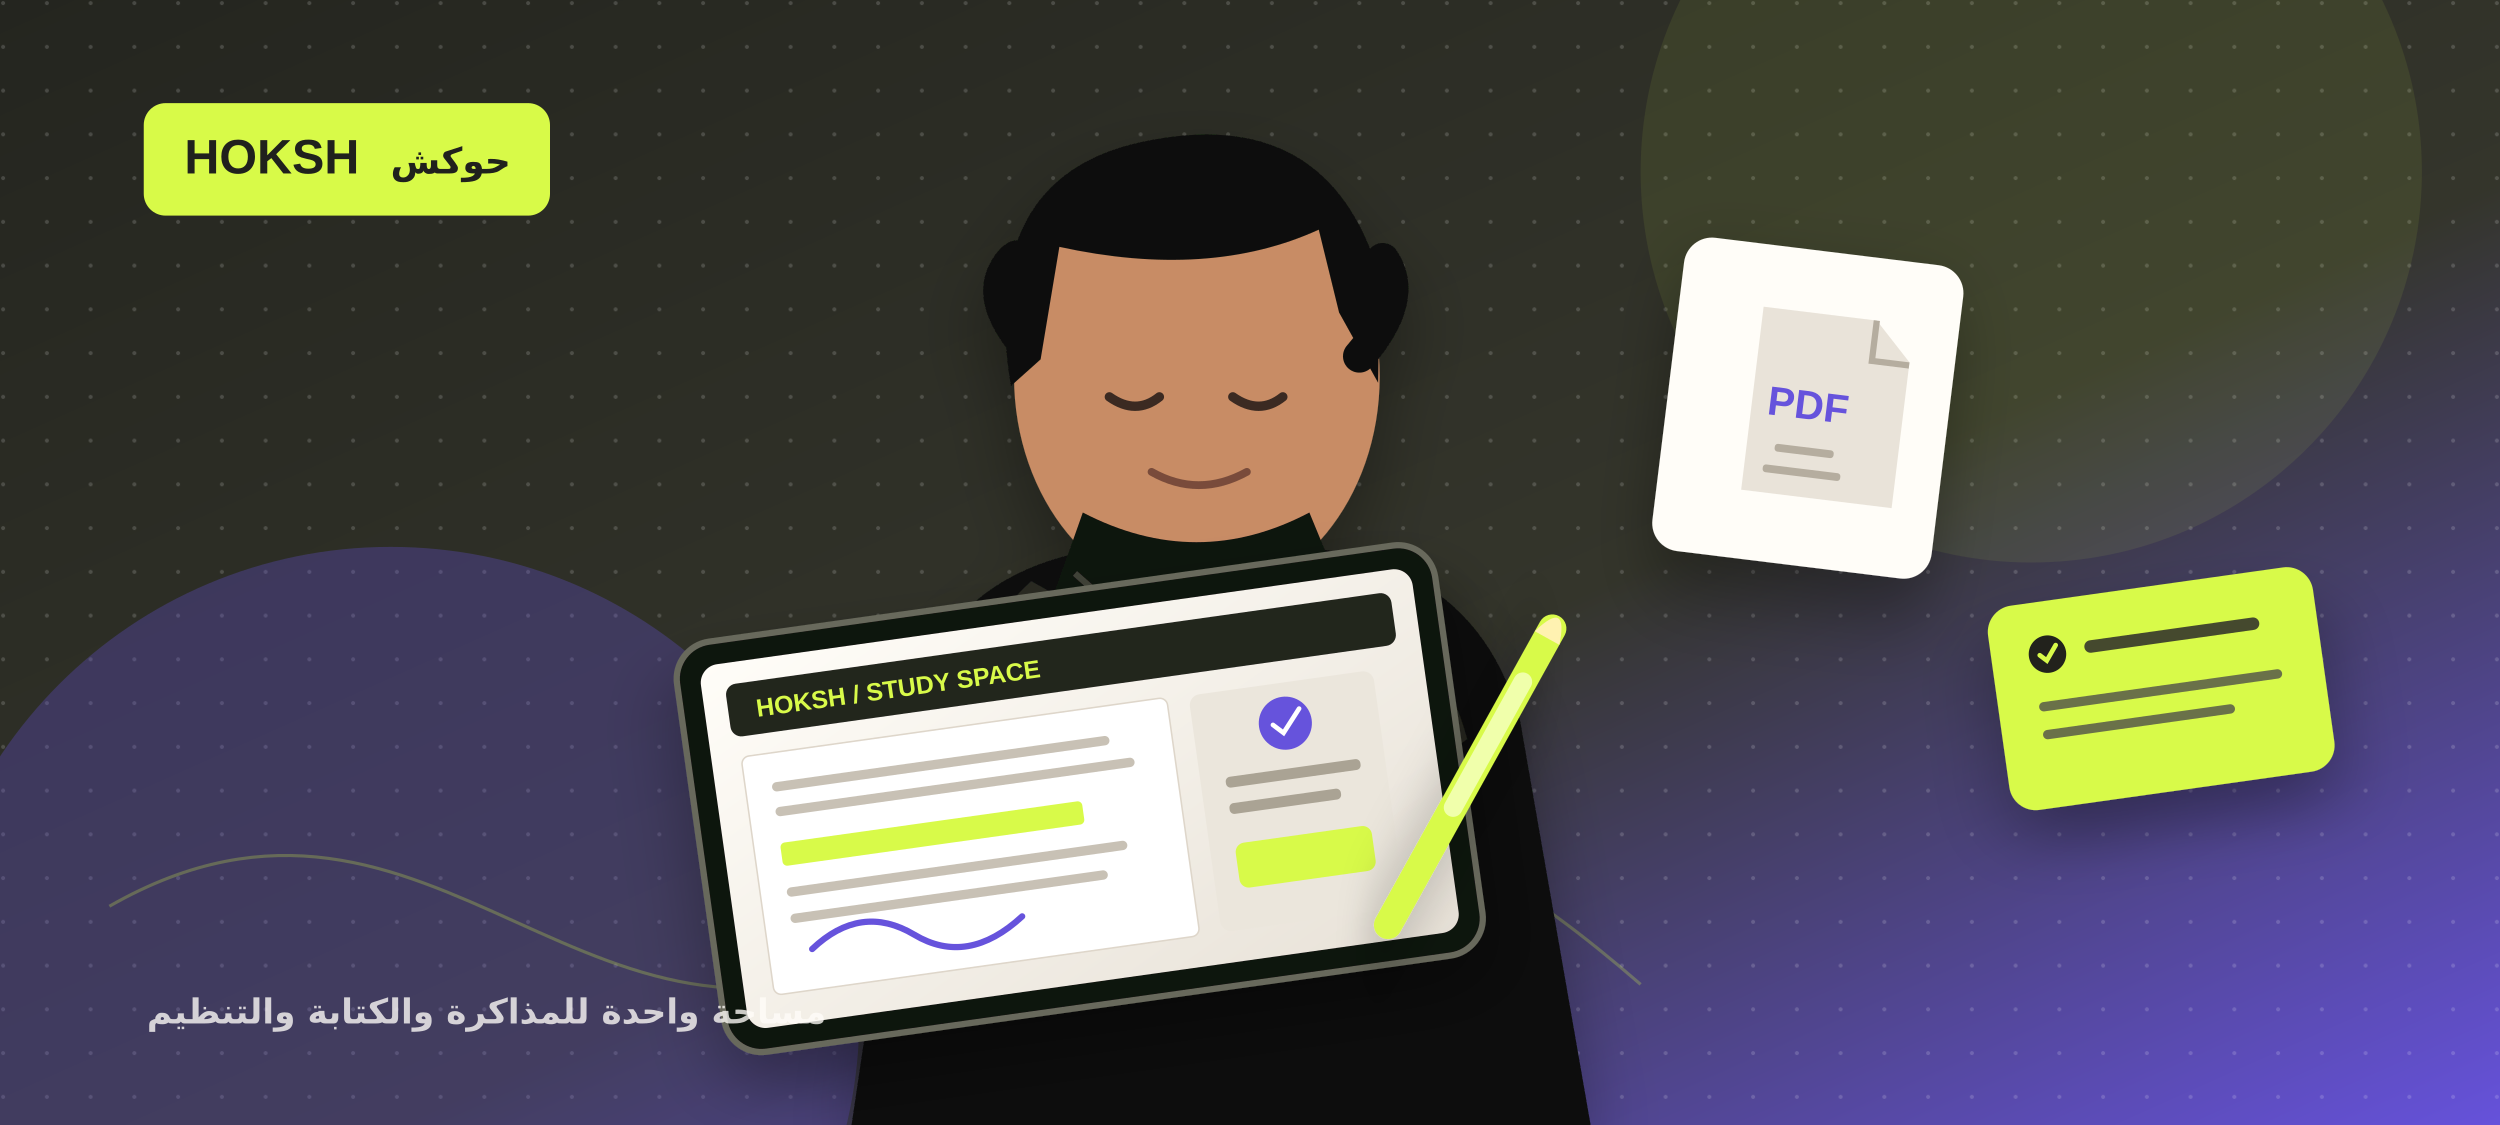
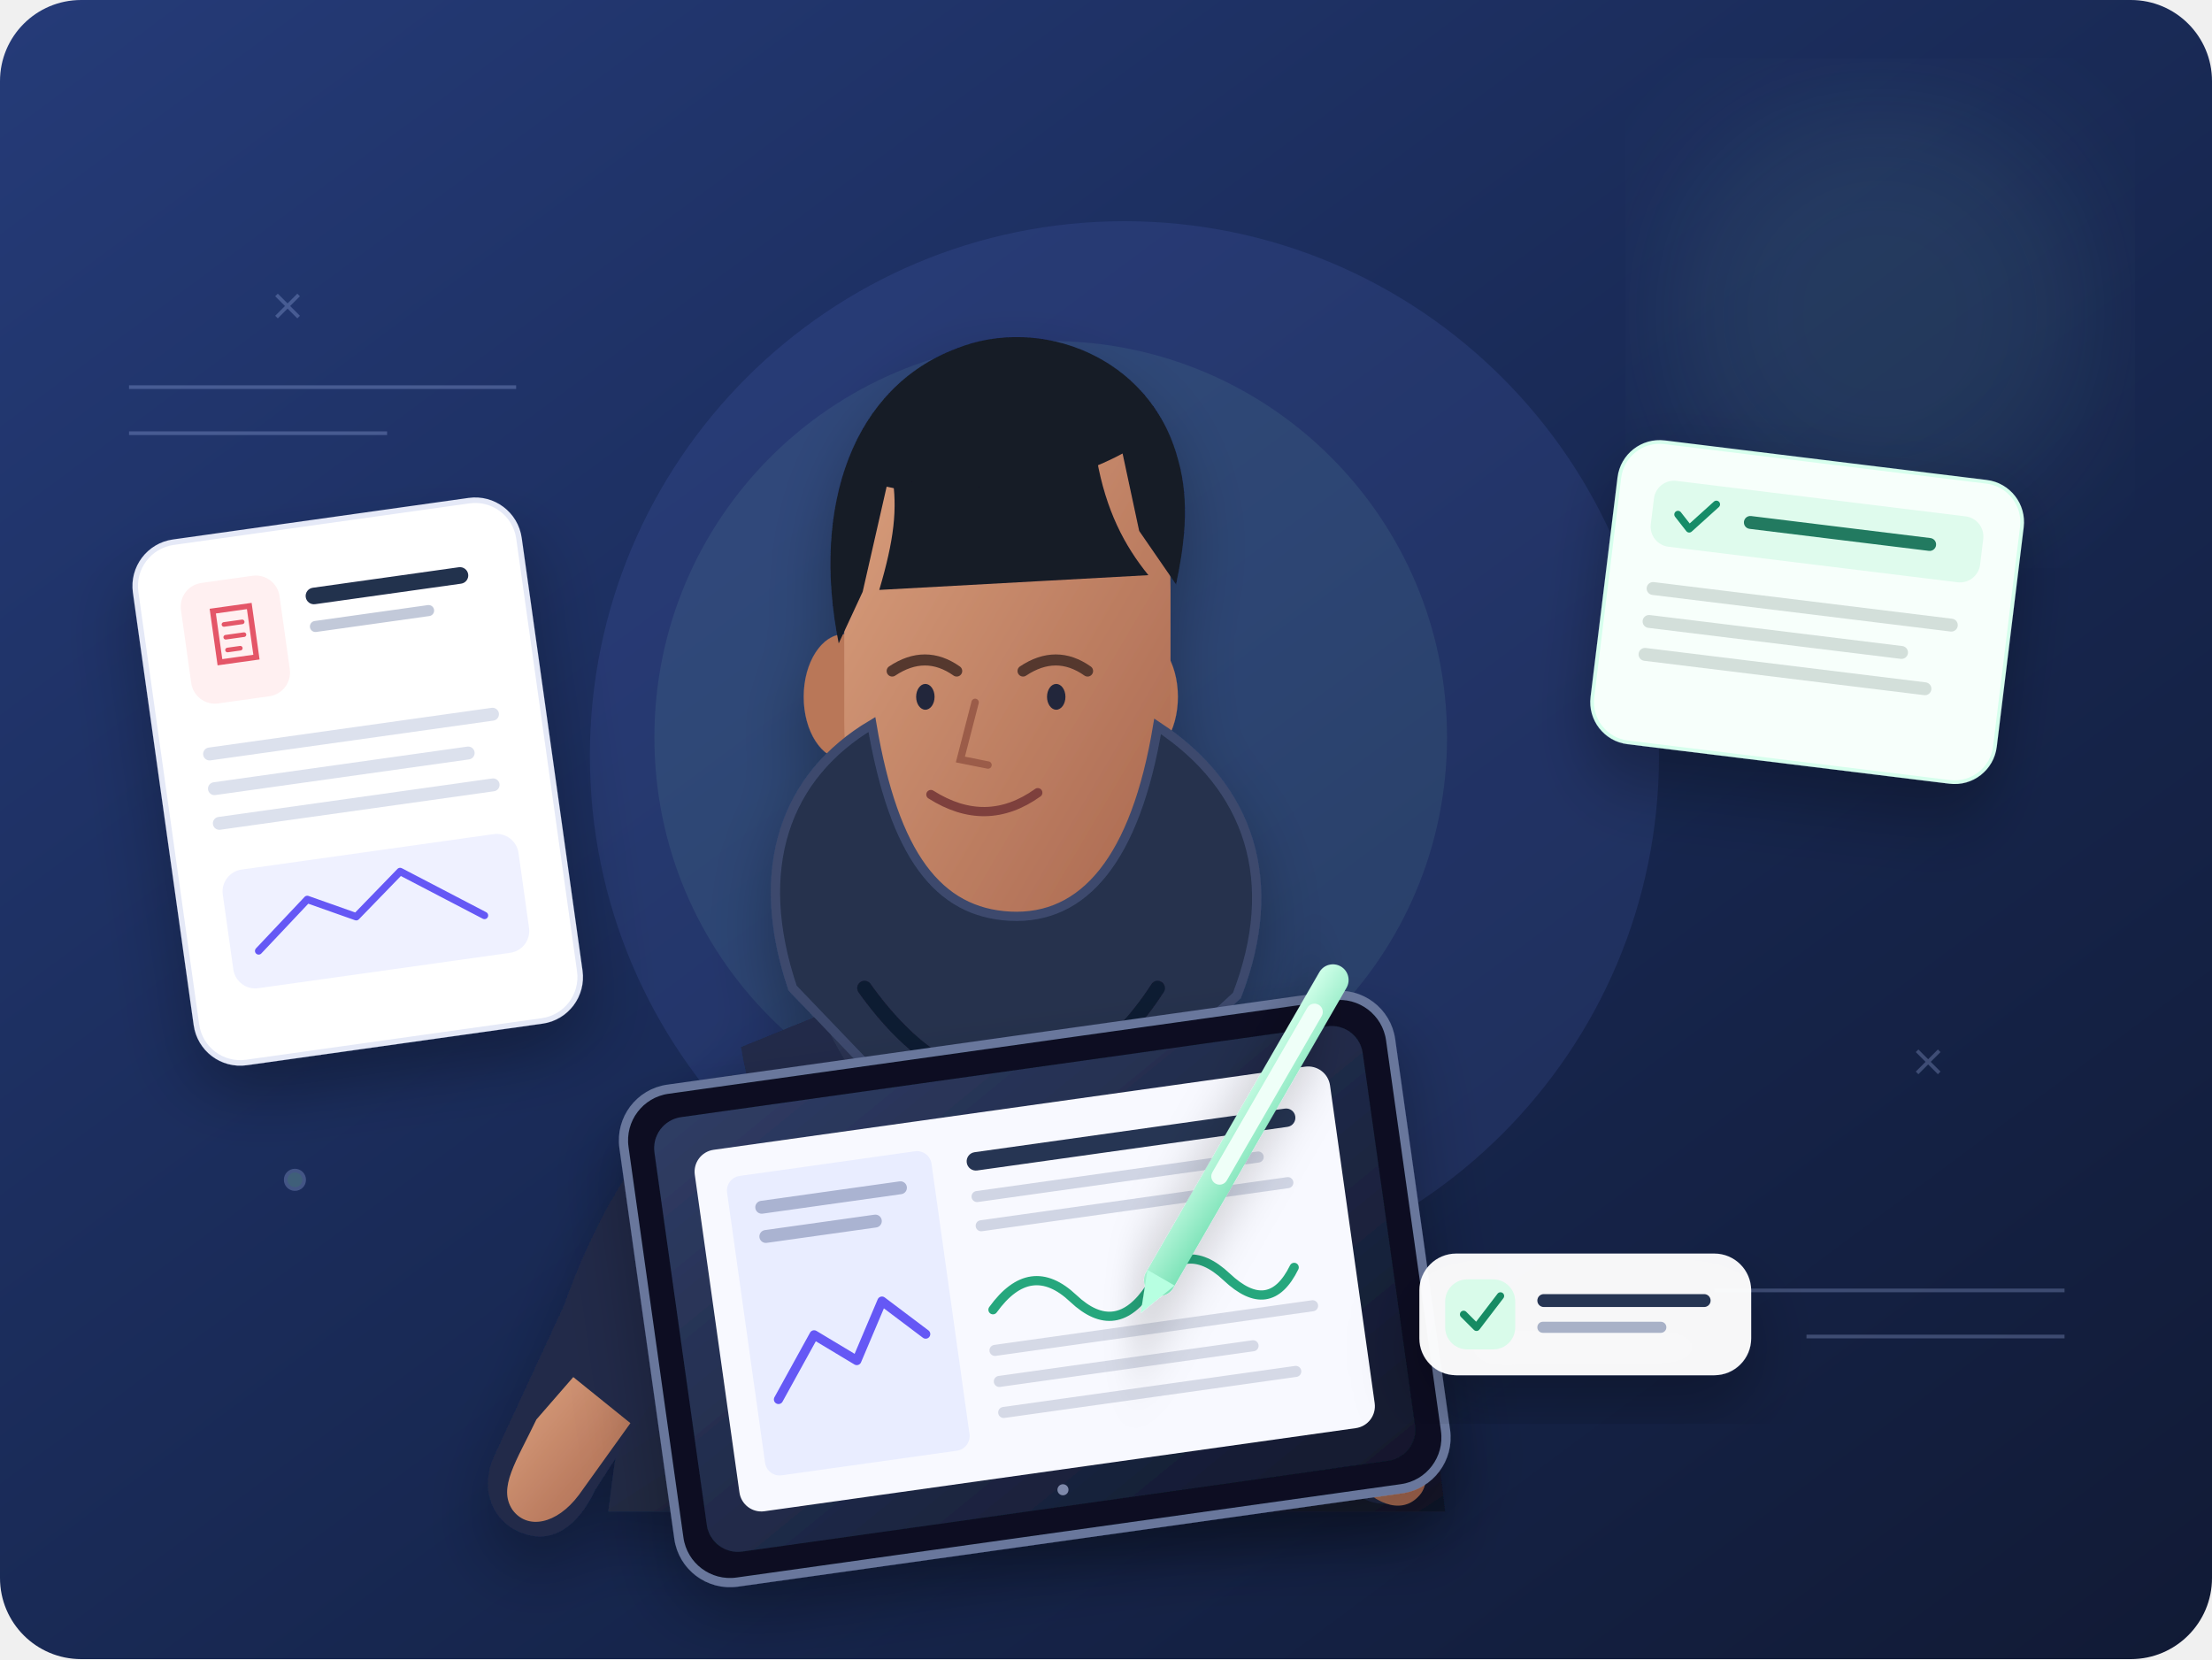
- <svg xmlns="http://www.w3.org/2000/svg" viewBox="0 0 1600 720" role="img" aria-labelledby="title desc">
+ <svg xmlns="http://www.w3.org/2000/svg" viewBox="0 0 1200 900" role="img" aria-labelledby="title desc">
  <defs>
    <linearGradient id="bg" x1="0" y1="0" x2="1" y2="1">
-       <stop stop-color="#24251f" />
-       <stop offset=".58" stop-color="#34352b" />
-       <stop offset="1" stop-color="#6652dc" />
+       <stop stop-color="#253b78" />
+       <stop offset=".58" stop-color="#172750" />
+       <stop offset="1" stop-color="#111a35" />
    </linearGradient>
-     <linearGradient id="lime" x1="0" y1="0" x2="1" y2="1">
-       <stop stop-color="#e8ff6b" />
-       <stop offset="1" stop-color="#b4db28" />
+     <linearGradient id="hood" x1="0" y1="0" x2="1" y2="1">
+       <stop stop-color="#303b5c" />
+       <stop offset="1" stop-color="#11182b" />
    </linearGradient>
-     <linearGradient id="screen" x1="0" y1="0" x2="1" y2="1">
-       <stop stop-color="#fffdf8" />
-       <stop offset="1" stop-color="#e8e2d8" />
+     <linearGradient id="skin" x1="0" y1="0" x2="1" y2="1">
+       <stop stop-color="#dca27f" />
+       <stop offset="1" stop-color="#a9674f" />
+     </linearGradient>
+     <linearGradient id="tablet" x1="0" y1="0" x2="1" y2="1">
+       <stop stop-color="#303d65" />
+       <stop offset="1" stop-color="#11182d" />
+     </linearGradient>
+     <linearGradient id="mint" x1="0" y1="0" x2="1" y2="1">
+       <stop stop-color="#d0ffe9" />
+       <stop offset="1" stop-color="#7be2b7" />
    </linearGradient>
    <filter id="shadow" x="-30%" y="-30%" width="160%" height="170%">
-       <feDropShadow dx="0" dy="22" stdDeviation="22" flood-color="#000" flood-opacity=".32" />
+       <feGaussianBlur in="SourceAlpha" stdDeviation="18" />
+       <feOffset dy="18" />
+       <feComponentTransfer>
+         <feFuncA type="linear" slope=".28" />
+       </feComponentTransfer>
+       <feMerge>
+         <feMergeNode />
+         <feMergeNode in="SourceGraphic" />
+       </feMerge>
    </filter>
-     <pattern id="dots" width="28" height="28" patternUnits="userSpaceOnUse">
-       <circle cx="2" cy="2" r="1.3" fill="#fff" opacity=".16" />
-     </pattern>
+     <filter id="soft">
+       <feGaussianBlur stdDeviation="34" />
+     </filter>
  </defs>
-   <rect width="1600" height="720" fill="url(#bg)" />
-   <rect width="1600" height="720" fill="url(#dots)" />
-   <circle cx="1300" cy="110" r="250" fill="#d8fa48" opacity=".08" />
-   <circle cx="250" cy="650" r="300" fill="#6652dc" opacity=".3" />
-   <path d="M70 580C280 460 380 720 590 600S900 500 1050 630" fill="none" stroke="#d8fa48" stroke-width="2" opacity=".25" />
-   <g transform="translate(92 66)">
-     <rect width="260" height="72" rx="14" fill="#d8fa48" />
-     <text x="26" y="45" font-family="Arial,sans-serif" font-size="31" font-weight="900" fill="#20211d">HOKSH</text>
-     <text x="158" y="45" font-family="Tahoma,sans-serif" font-size="23" font-weight="700" fill="#20211d">حوكش</text>
+   <rect width="1200" height="900" rx="44" fill="url(#bg)" />
+   <circle cx="610" cy="410" r="290" fill="#6e85f8" opacity=".12" />
+   <circle cx="570" cy="400" r="215" fill="#9bf0ce" opacity=".08" />
+   <circle cx="1020" cy="170" r="115" fill="#a8f0cf" opacity=".08" filter="url(#soft)" />
+   <g opacity=".26" fill="none" stroke="#b5c7ff" stroke-width="2">
+     <path d="M70 210H280M70 235H210M930 700h190M980 725h140" />
+     <circle cx="1040" cy="330" r="5" fill="#c7d2ff" />
+     <circle cx="160" cy="640" r="5" fill="#a8f0cf" />
+     <path d="M150 160l12 12m0-12-12 12M1040 570l12 12m0-12-12 12" />
+   </g>
+   <g transform="translate(90 280) rotate(-8 115 150)" filter="url(#shadow)">
+     <rect width="210" height="285" rx="24" fill="#fff" stroke="#e5e9f7" stroke-width="3" />
+     <rect x="23" y="24" width="54" height="66" rx="13" fill="#fff0f1" />
+     <path d="M40 40h20v28H40z" fill="none" stroke="#e45768" stroke-width="3" />
+     <path d="M45 48h10m-10 7h10m-10 7h7" stroke="#e45768" stroke-width="2.5" stroke-linecap="round" />
+     <rect x="91" y="35" width="89" height="9" rx="4.5" fill="#24304e" />
+     <rect x="91" y="53" width="68" height="6" rx="3" fill="#c2c9d9" />
+     <rect x="24" y="113" width="162" height="7" rx="3.5" fill="#dce1ed" />
+     <rect x="24" y="132" width="146" height="7" rx="3.5" fill="#dce1ed" />
+     <rect x="24" y="151" width="157" height="7" rx="3.5" fill="#dce1ed" />
+     <rect x="24" y="181" width="162" height="65" rx="12" fill="#eff1ff" />
+     <path d="M39 226l30-24 25 13 27-21 42 30" fill="none" stroke="#6558f5" stroke-width="4" stroke-linecap="round" stroke-linejoin="round" />
+   </g>
+   <g transform="translate(870 250) rotate(7 110 85)" filter="url(#shadow)">
+     <rect width="220" height="164" rx="22" fill="#f7fffb" stroke="#d7ffed" stroke-width="2" />
+     <rect x="20" y="20" width="180" height="36" rx="11" fill="#dffbed" />
+     <path d="M34 38l7 7 13-15" fill="none" stroke="#168c67" stroke-width="4" stroke-linecap="round" stroke-linejoin="round" />
+     <rect x="70" y="34" width="105" height="7" rx="3.5" fill="#207a60" />
+     <rect x="22" y="76" width="170" height="7" rx="3.5" fill="#d3dfda" />
+     <rect x="22" y="94" width="145" height="7" rx="3.5" fill="#d3dfda" />
+     <rect x="22" y="112" width="160" height="7" rx="3.5" fill="#d3dfda" />
  </g>
  <g filter="url(#shadow)">
-     <path d="M545 720L585 450Q605 375 685 355L770 338 865 355Q950 376 973 462L1018 720Z" fill="#10110f" />
-     <path d="M660 372Q623 404 618 471L690 527 748 421Z" fill="#292a24" />
-     <path d="M859 371Q919 401 939 473L867 525 803 421Z" fill="#292a24" />
-     <path d="M681 372Q700 335 700 303L828 303Q831 345 863 374L803 443 744 443Z" fill="#b87955" />
-     <ellipse cx="766" cy="241" rx="117" ry="142" fill="#c88c65" />
-     <path d="M647 247Q625 114 730 91Q850 65 883 177L882 245 857 200 844 147Q774 179 678 158L666 230Z" fill="#10110f" />
-     <path d="M651 231Q618 194 635 166Q650 142 669 165" fill="#10110f" />
-     <path d="M870 228Q902 191 885 166" fill="none" stroke="#10110f" stroke-width="21" stroke-linecap="round" />
-     <path d="M710 254q17 12 32 0M789 254q17 12 32 0" fill="none" stroke="#3a2921" stroke-width="6" stroke-linecap="round" />
-     <path d="M737 302q30 17 61 0" fill="none" stroke="#794c3a" stroke-width="5" stroke-linecap="round" />
-     <path d="M693 328Q766 366 838 328L859 379 801 425 739 425 675 379Z" fill="#11120f" />
-     <path d="M688 367L766 436 844 366" fill="none" stroke="#414239" stroke-width="4" />
+     <path d="M330 820c18-145 46-245 135-280 50-20 124-20 176 0 94 37 127 136 143 280z" fill="url(#hood)" />
+     <path d="M446 550c14 38 39 60 78 60s67-22 82-60l40 18c-13 76-60 113-122 113s-110-38-122-113z" fill="#202b48" />
+     <path d="M494 480h83v89c-25 30-57 30-83 0z" fill="url(#skin)" />
+     <ellipse cx="458" cy="378" rx="22" ry="34" fill="#b97759" />
+     <ellipse cx="617" cy="378" rx="22" ry="34" fill="#b97759" />
+     <path d="M458 320c0-76 42-117 88-117 57 0 89 45 89 117v72c0 68-42 111-89 111-50 0-88-47-88-111z" fill="url(#skin)" />
+     <path d="M455 349c-15-75 8-139 64-160 45-18 105 4 120 60 7 24 3 49-1 68l-20-29-9-42c-35 19-88 27-128 18l-13 57z" fill="#171a28" />
+     <path d="M477 320c8-27 10-44 7-62 28 11 73 8 111-9 5 28 15 47 28 63" fill="#171a28" />
+     <path d="M484 364q18-12 35 0M555 364q18-12 35 0" fill="none" stroke="#55372f" stroke-width="6" stroke-linecap="round" />
+     <ellipse cx="502" cy="378" rx="5" ry="7" fill="#24263a" />
+     <ellipse cx="573" cy="378" rx="5" ry="7" fill="#24263a" />
+     <path d="M529 381l-8 31 15 3" fill="none" stroke="#9b5c48" stroke-width="4" stroke-linecap="round" />
+     <path d="M505 431q30 19 58-1" fill="none" stroke="#7e403c" stroke-width="5" stroke-linecap="round" />
+     <path d="M430 536c-22-65-4-115 43-143 12 71 36 102 75 104 40 2 68-31 80-103 50 33 67 84 43 146l-48 44H476z" fill="#26324e" stroke="#3d4a6d" stroke-width="5" />
+     <path d="M469 536c25 35 52 52 80 52 30 0 57-18 79-52" fill="none" stroke="#111a30" stroke-width="8" stroke-linecap="round" />
+     <path d="M397 583c-39 19-70 66-91 125l-38 82c-9 20 1 39 20 43 15 3 27-8 35-25l65-101 53-63z" fill="#202b48" />
+     <path d="M291 770c-11 23-21 37-13 49 8 11 24 8 36-8l28-39-31-25z" fill="url(#skin)" />
+     <path d="M644 583c39 20 72 62 92 115l38 76c8 18 0 36-17 41-16 4-29-8-37-25l-60-95-61-59z" fill="#202b48" />
+     <path d="M755 762c13 18 24 36 16 48-9 12-24 7-36-7l-27-37 29-25z" fill="url(#skin)" />
  </g>
-   <g transform="translate(430 414) rotate(-8)" filter="url(#shadow)">
-     <rect width="490" height="265" rx="24" fill="#11120f" stroke="#68695c" stroke-width="4" />
-     <rect x="15" y="15" width="460" height="235" rx="12" fill="url(#screen)" />
-     <rect x="30" y="29" width="430" height="34" rx="7" fill="#24251f" />
-     <text x="48" y="52" font-family="Arial,sans-serif" font-size="16" font-weight="800" fill="#d8fa48">HOKSH / STUDY SPACE</text>
-     <rect x="34" y="76" width="275" height="154" rx="5" fill="#fff" stroke="#ded6ca" />
-     <rect x="51" y="95" width="218" height="6" rx="3" fill="#c8c1b5" />
-     <rect x="51" y="111" width="232" height="6" rx="3" fill="#c8c1b5" />
-     <rect x="51" y="134" width="195" height="15" rx="3" fill="#d8fa48" />
-     <rect x="51" y="163" width="220" height="6" rx="3" fill="#c8c1b5" />
-     <rect x="51" y="180" width="205" height="6" rx="3" fill="#c8c1b5" />
-     <path d="M62 204q35 -25 66 0t70 -2" fill="none" stroke="#6652dc" stroke-width="4" stroke-linecap="round" />
-     <rect x="323" y="77" width="119" height="153" rx="7" fill="#ebe6dc" />
-     <circle cx="382" cy="103" r="17" fill="#6652dc" />
-     <path d="M374 103l6 6 12-14" fill="none" stroke="#fff" stroke-width="3" stroke-linecap="round" />
-     <rect x="339" y="132" width="87" height="7" rx="3" fill="#aaa394" />
-     <rect x="339" y="149" width="72" height="7" rx="3" fill="#aaa394" />
-     <rect x="339" y="175" width="88" height="29" rx="6" fill="#d8fa48" />
+   <g transform="translate(350 565) rotate(-8 205 125)" filter="url(#shadow)">
+     <rect width="420" height="270" rx="28" fill="#0b1022" stroke="#69779c" stroke-width="5" />
+     <rect x="16" y="16" width="388" height="238" rx="17" fill="url(#tablet)" />
+     <rect x="36" y="36" width="348" height="198" rx="12" fill="#f8f9ff" />
+     <rect x="52" y="52" width="112" height="164" rx="8" fill="#e9edff" />
+     <rect x="66" y="67" width="83" height="7" rx="3.5" fill="#aab3d1" />
+     <rect x="66" y="83" width="67" height="7" rx="3.5" fill="#aab3d1" />
+     <path d="M64 175l24-32 21 17 18-30 21 21" fill="none" stroke="#6558f5" stroke-width="5" stroke-linecap="round" stroke-linejoin="round" />
+     <rect x="183" y="57" width="180" height="10" rx="5" fill="#263452" />
+     <rect x="183" y="78" width="160" height="6" rx="3" fill="#d0d5e4" />
+     <rect x="183" y="94" width="174" height="6" rx="3" fill="#d0d5e4" />
+     <path d="M186 143q24-25 44 0t42 0 42 0 37 0" fill="none" stroke="#27a77d" stroke-width="5" stroke-linecap="round" />
+     <path d="M184 165h174M184 182h139M184 199h160" stroke="#d5d9e6" stroke-width="6" stroke-linecap="round" />
+     <circle cx="210" cy="245" r="3" fill="#7e89aa" />
  </g>
-   <g transform="translate(990 390) rotate(29)" filter="url(#shadow)">
-     <rect width="18" height="235" rx="9" fill="#d8fa48" />
-     <path d="M0 16Q9 -13 18 16" fill="#fff2b1" />
-     <rect x="3" y="42" width="12" height="104" rx="6" fill="#f0ffab" />
+   <g transform="translate(720 520) rotate(30)" filter="url(#shadow)">
+     <rect x="0" y="0" width="17" height="205" rx="8.5" fill="url(#mint)" />
+     <rect x="4" y="24" width="9" height="112" rx="4.5" fill="#effff8" />
+     <path d="M0 195l8.5 22 8.5-22z" fill="#b7ffe1" />
  </g>
-   <g filter="url(#shadow)" transform="translate(1080 150) rotate(7)">
-     <rect width="180" height="202" rx="18" fill="#fffdf8" />
-     <path d="M54 40h73l24 24v94H54z" fill="#e9e3d9" />
-     <path d="M127 40v26h24" fill="none" stroke="#b5ad9f" stroke-width="4" />
-     <text x="90" y="108" text-anchor="middle" font-family="Arial,sans-serif" font-size="26" font-weight="900" fill="#6652dc">PDF</text>
-     <rect x="72" y="126" width="38" height="5" rx="2" fill="#b5ad9f" />
-     <rect x="66" y="140" width="50" height="5" rx="2" fill="#b5ad9f" />
+   <g transform="translate(770 680)" filter="url(#shadow)">
+     <rect width="180" height="66" rx="20" fill="#ffffff" fill-opacity=".96" />
+     <rect x="14" y="14" width="38" height="38" rx="12" fill="#d9fbea" />
+     <path d="M24 33l7 7 13-17" fill="none" stroke="#168b64" stroke-width="4" stroke-linecap="round" stroke-linejoin="round" />
+     <rect x="64" y="22" width="94" height="7" rx="3.5" fill="#263452" />
+     <rect x="64" y="37" width="70" height="6" rx="3" fill="#a8b1c7" />
  </g>
-   <g filter="url(#shadow)" transform="translate(1270 390) rotate(-8)">
-     <rect width="210" height="132" rx="17" fill="#d8fa48" />
-     <circle cx="36" cy="34" r="12" fill="#20211d" />
-     <path d="M31 34l4 4 7-9" fill="none" stroke="#d8fa48" stroke-width="3" stroke-linecap="round" />
-     <rect x="60" y="29" width="113" height="8" rx="4" fill="#454a2d" />
-     <rect x="26" y="64" width="157" height="6" rx="3" fill="#6a7148" />
-     <rect x="26" y="82" width="124" height="6" rx="3" fill="#6a7148" />
-   </g>
-   <text x="94" y="655" font-family="Tahoma,sans-serif" font-size="22" font-weight="700" fill="#fffdf8" opacity=".78">مساحة واحدة للمذاكرة والكتابة والتنظيم</text>
</svg>
